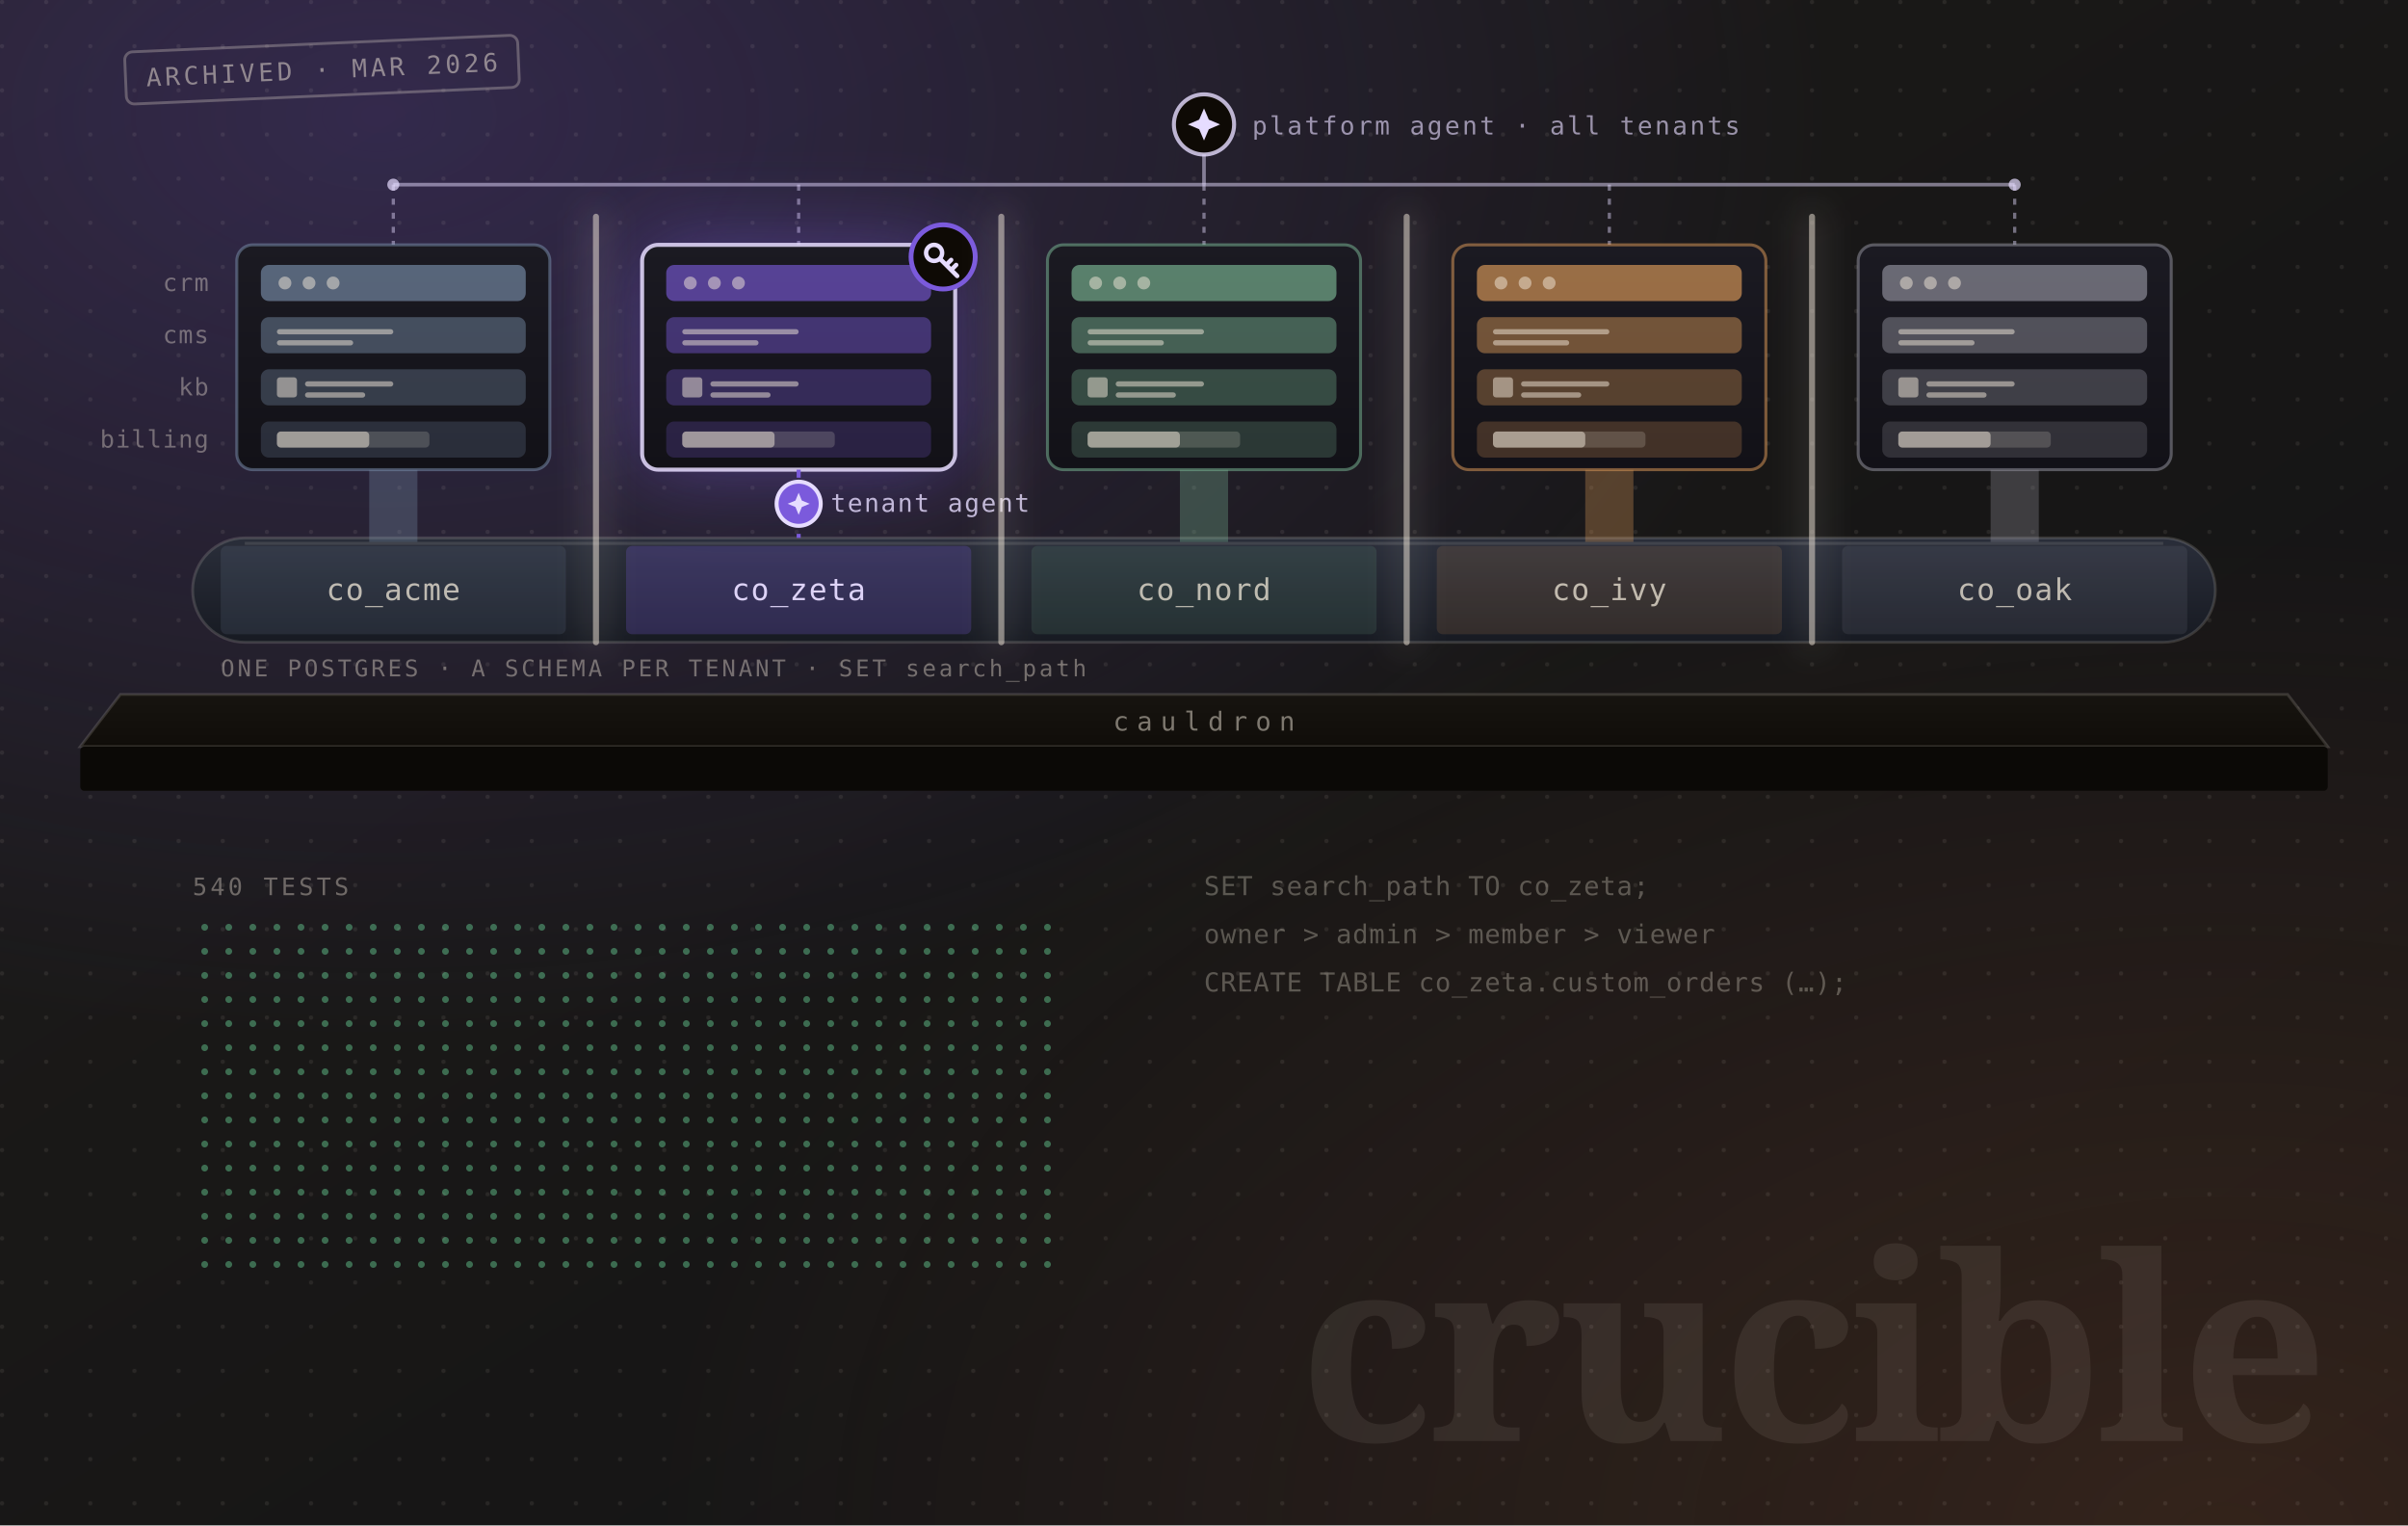
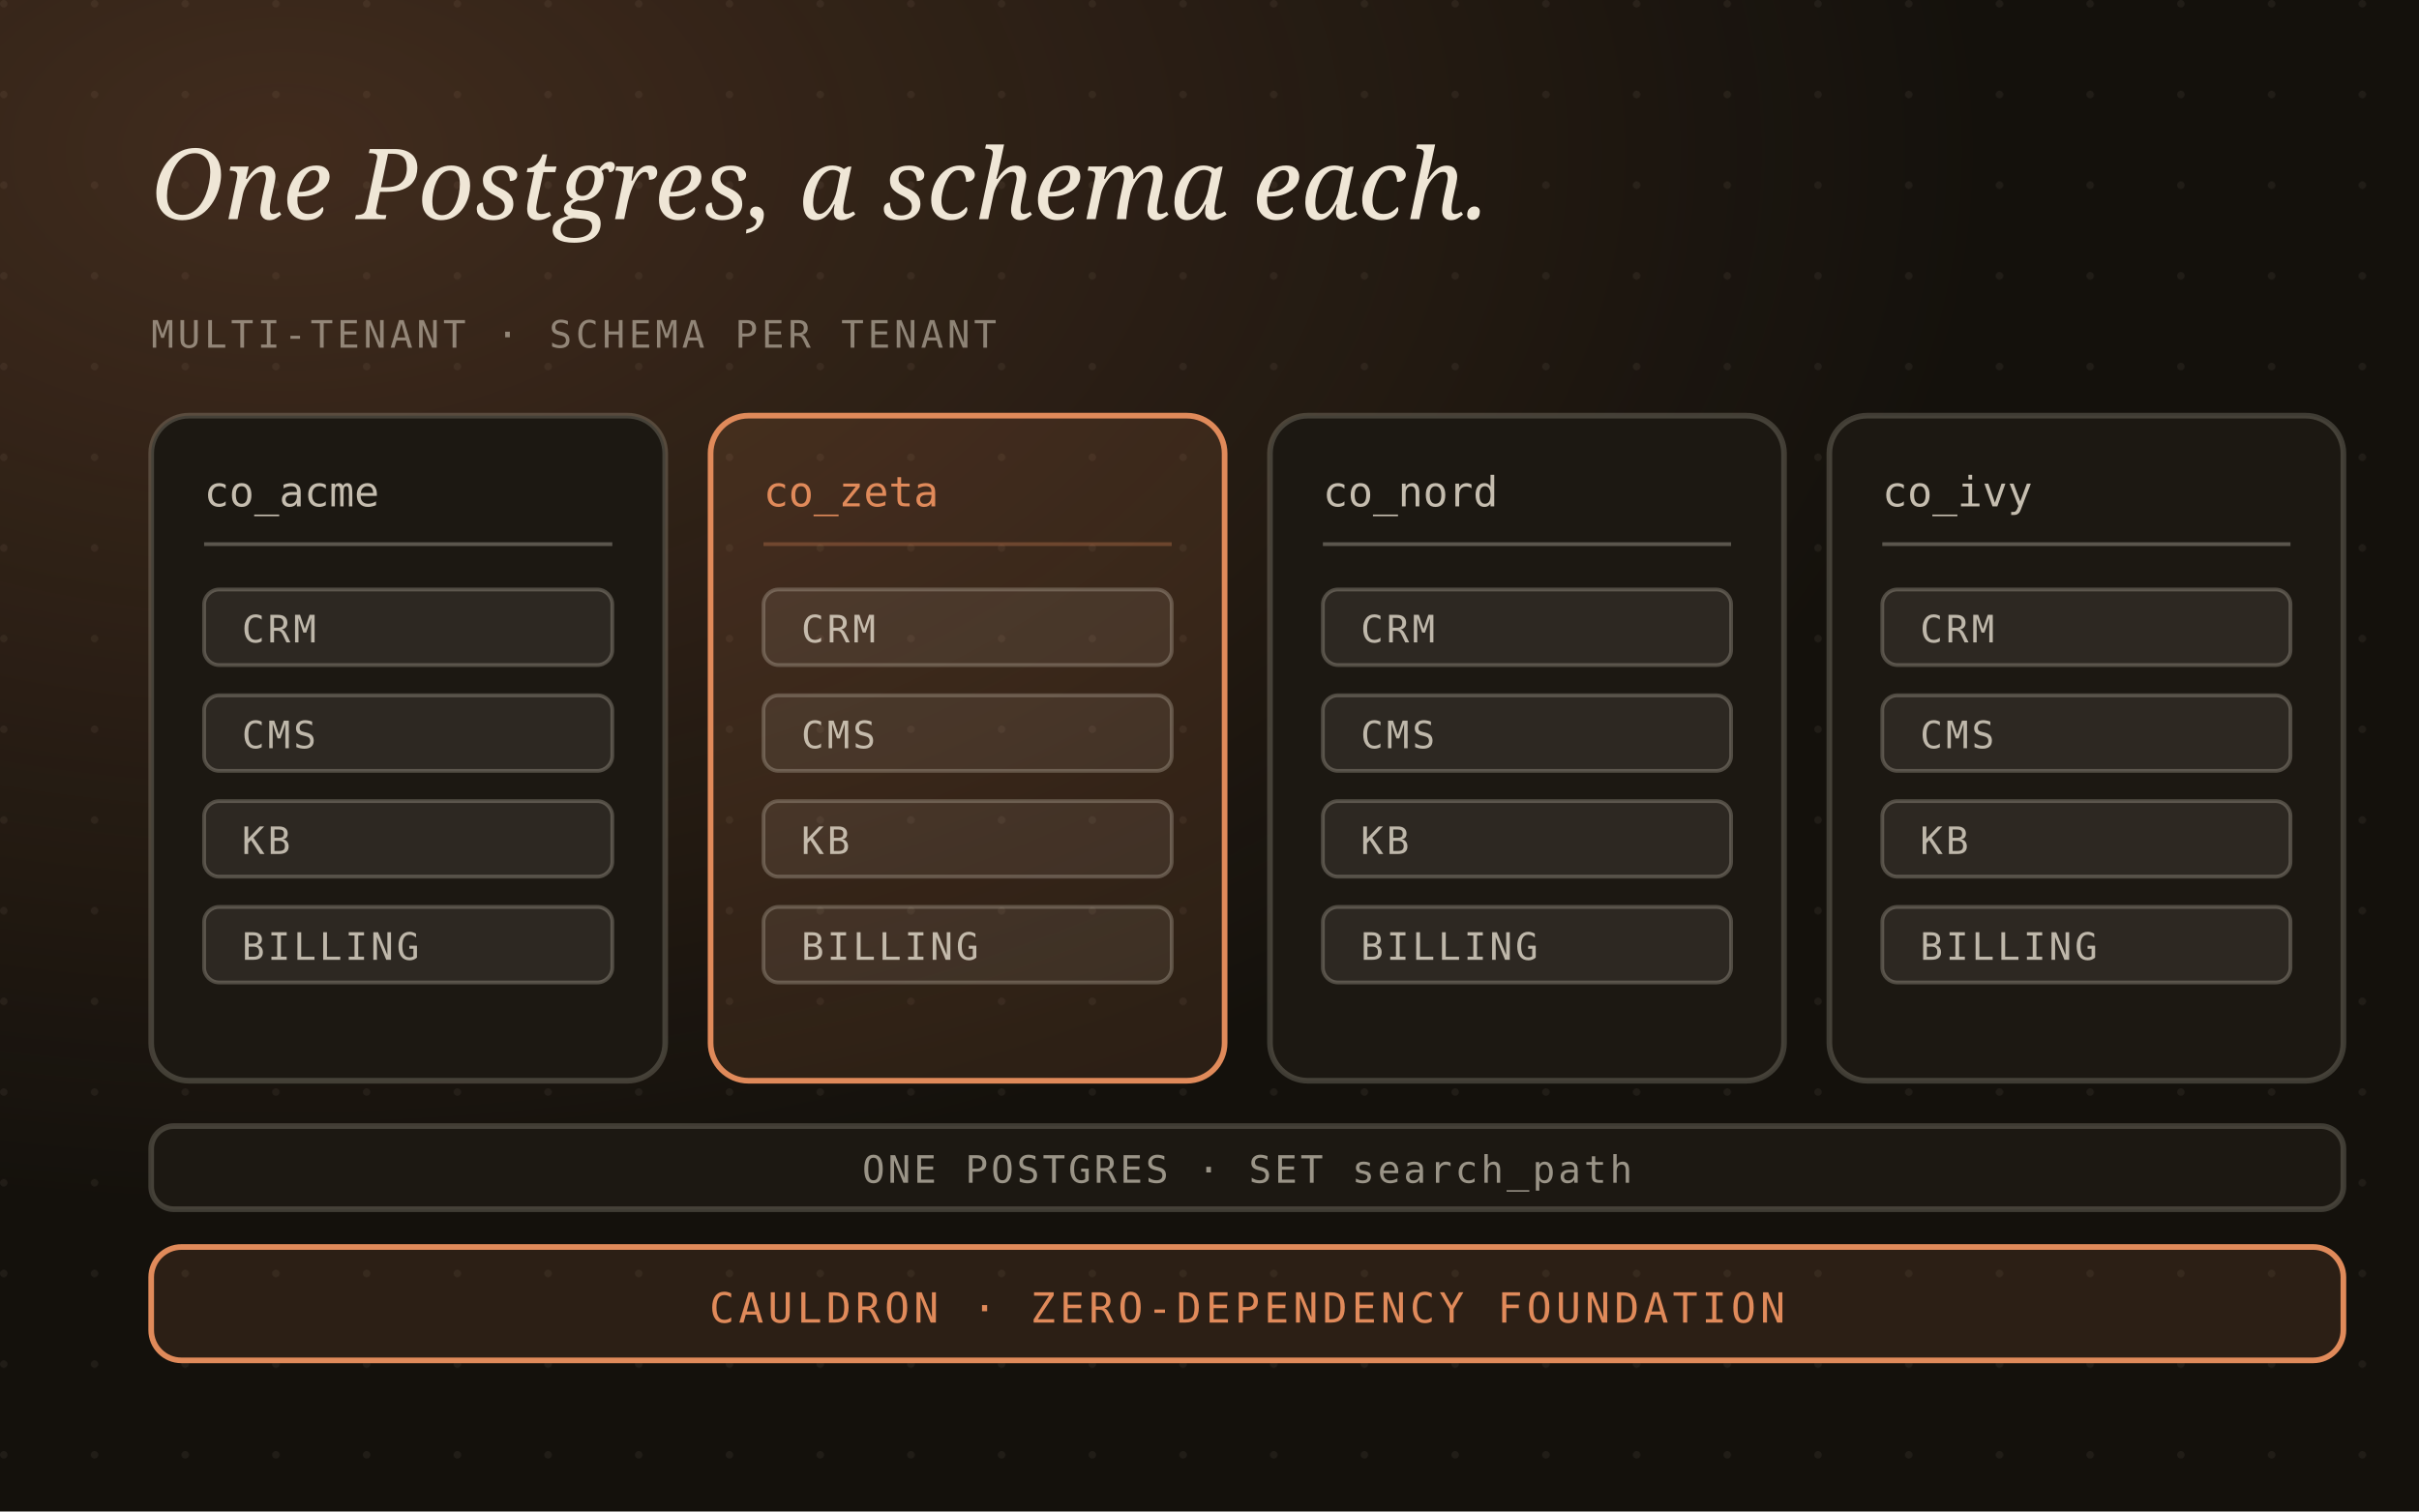
- <svg xmlns="http://www.w3.org/2000/svg" viewBox="0 0 1200 760" width="1200" height="760" role="img" aria-label="crucible-works — five tenant cards side by side, each a stack of CRM, CMS, KB and billing panes, each standing on its own labelled schema slice of one wide Postgres band, walls between the columns; a plain slab labelled cauldron beneath; one tenant carries a violet RBAC key and its own scoped agent, while a platform agent spans every column from above; a faint stamp reads archived, March 2026">
+ <svg xmlns="http://www.w3.org/2000/svg" viewBox="0 0 640 400" width="640" height="400" role="img" aria-label="crucible-works — four tenants each stand on their own schema slice of one Postgres, on top of a cauldron foundation, each slice holding CRM, CMS, knowledge base and billing tables">
  <defs>
-     <linearGradient id="bg" x1="0" y1="0" x2="1" y2="1">
-       <stop offset="0" stop-color="#1a140c" />
-       <stop offset="1" stop-color="#0e0a05" />
-     </linearGradient>
-     <radialGradient id="glowP" cx="16%" cy="8%" r="60%">
-       <stop offset="0" stop-color="#6b4ec2" stop-opacity=".3" />
-       <stop offset="1" stop-color="#6b4ec2" stop-opacity="0" />
+     <radialGradient id="glow" cx="12%" cy="10%" r="70%">
+       <stop offset="0" stop-color="#e08a5a" stop-opacity=".22" />
+       <stop offset="1" stop-color="#e08a5a" stop-opacity="0" />
    </radialGradient>
-     <radialGradient id="glowA" cx="92%" cy="100%" r="65%">
-       <stop offset="0" stop-color="#c56a3a" stop-opacity=".18" />
-       <stop offset="1" stop-color="#c56a3a" stop-opacity="0" />
-     </radialGradient>
-     <linearGradient id="band" x1="0" y1="0" x2="0" y2="1">
-       <stop offset="0" stop-color="#2a2e3a" />
-       <stop offset="1" stop-color="#171a22" />
-     </linearGradient>
-     <linearGradient id="slabTop" x1="0" y1="0" x2="0" y2="1">
-       <stop offset="0" stop-color="#171410" />
-       <stop offset="1" stop-color="#100d09" />
-     </linearGradient>
-     <linearGradient id="card" x1="0" y1="0" x2="0" y2="1">
-       <stop offset="0" stop-color="#1b1a22" />
-       <stop offset="1" stop-color="#121117" />
-     </linearGradient>
-     <pattern id="dots" width="22" height="22" patternUnits="userSpaceOnUse">
-       <circle cx="1" cy="1" r="1.1" fill="#f2e9da" fill-opacity=".08" />
+     <pattern id="dots" width="24" height="24" patternUnits="userSpaceOnUse">
+       <circle cx="1" cy="1" r="1" fill="#efe6d6" fill-opacity=".06" />
    </pattern>
-     <pattern id="tests" width="12" height="12" patternUnits="userSpaceOnUse">
-       <circle cx="6" cy="6" r="1.7" fill="#6ee0a0" fill-opacity=".42" />
-     </pattern>
-     <filter id="soft" x="-60%" y="-60%" width="220%" height="220%">
-       <feGaussianBlur stdDeviation="8" />
-     </filter>
-     <filter id="wide" x="-80%" y="-80%" width="260%" height="260%">
-       <feGaussianBlur stdDeviation="22" />
-     </filter>
-     <g id="stack">
-       <rect x="0" y="0" width="156" height="112" rx="8" fill="url(#card)" />
-       <rect x="12" y="10" width="132" height="18" rx="4" opacity=".62" />
-       <rect x="12" y="36" width="132" height="18" rx="4" opacity=".44" />
-       <rect x="12" y="62" width="132" height="18" rx="4" opacity=".32" />
-       <rect x="12" y="88" width="132" height="18" rx="4" opacity=".22" />
-       <g fill="#f2e9da" fill-opacity=".5">
-         <circle cx="24" cy="19" r="3.2" />
-         <circle cx="36" cy="19" r="3.2" />
-         <circle cx="48" cy="19" r="3.2" />
-         <rect x="20" y="42" width="58" height="2.6" rx="1.3" />
-         <rect x="20" y="47.5" width="38" height="2.6" rx="1.3" />
-         <rect x="20" y="66" width="10" height="10" rx="1.5" />
-         <rect x="34" y="68" width="44" height="2.6" rx="1.3" />
-         <rect x="34" y="73.5" width="30" height="2.6" rx="1.3" />
-         <rect x="20" y="93" width="76" height="8" rx="2" fill-opacity=".18" />
-         <rect x="20" y="93" width="46" height="8" rx="2" />
-       </g>
-     </g>
  </defs>
-   <rect width="1200" height="760" fill="url(#bg)" />
-   <rect width="1200" height="760" fill="#2a3550" opacity=".2" />
-   <rect width="1200" height="760" fill="url(#glowP)" />
-   <rect width="1200" height="760" fill="url(#glowA)" />
-   <rect width="1200" height="760" fill="url(#dots)" />
-   <g transform="translate(62,26) rotate(-2.5)" font-family="'JetBrains Mono', ui-monospace, Menlo, monospace">
-     <rect x="0" y="0" width="196" height="26" rx="4" fill="none" stroke="#f2e9da" stroke-opacity=".28" stroke-width="1.4" />
-     <text x="98" y="17.5" text-anchor="middle" font-size="12.5" fill="#f2e9da" fill-opacity=".5" letter-spacing="1.8">ARCHIVED · MAR 2026</text>
-   </g>
-   <line x1="196" y1="92" x2="1004" y2="92" stroke="#e6dcff" stroke-opacity=".5" stroke-width="1.8" />
-   <g stroke="#e6dcff" stroke-opacity=".45" stroke-width="1.6" stroke-dasharray="3 4">
-     <line x1="196" y1="92" x2="196" y2="122" />
-     <line x1="398" y1="92" x2="398" y2="122" />
-     <line x1="600" y1="92" x2="600" y2="122" />
-     <line x1="802" y1="92" x2="802" y2="122" />
-     <line x1="1004" y1="92" x2="1004" y2="122" />
-   </g>
-   <g fill="#e6dcff" opacity=".7">
-     <circle cx="196" cy="92" r="3" />
-     <circle cx="1004" cy="92" r="3" />
-   </g>
-   <g transform="translate(600,62)">
-     <circle r="15" fill="#0e0a05" stroke="#e6dcff" stroke-opacity=".8" stroke-width="2" />
-     <path d="M0 -8 L2.4 -2.4 L8 0 L2.4 2.4 L0 8 L-2.4 2.4 L-8 0 L-2.4 -2.4 Z" fill="#e6dcff" />
-     <line x1="0" y1="15" x2="0" y2="30" stroke="#e6dcff" stroke-opacity=".5" stroke-width="1.8" />
-   </g>
-   <text x="624" y="67" font-family="'JetBrains Mono', ui-monospace, Menlo, monospace" font-size="12.5" fill="#e6dcff" fill-opacity=".62" letter-spacing="1.2">platform agent · all tenants</text>
-   <g font-family="'JetBrains Mono', ui-monospace, Menlo, monospace" font-size="12" fill="#f2e9da" fill-opacity=".38" text-anchor="end" letter-spacing=".6">
-     <text x="104" y="145">crm</text>
-     <text x="104" y="171">cms</text>
-     <text x="104" y="197">kb</text>
-     <text x="104" y="223">billing</text>
-   </g>
-   <rect x="96" y="268" width="1008" height="52" rx="26" fill="url(#band)" stroke="#f2e9da" stroke-opacity=".16" stroke-width="1.4" />
-   <rect x="122" y="270" width="956" height="1.5" fill="#f2e9da" opacity=".12" />
-   <g>
-     <rect x="110" y="272" width="172" height="44" rx="3" fill="#7d93b0" opacity=".14" />
-     <rect x="312" y="272" width="172" height="44" rx="3" fill="#7b5adc" opacity=".24" />
-     <rect x="514" y="272" width="172" height="44" rx="3" fill="#7fbf9a" opacity=".13" />
-     <rect x="716" y="272" width="172" height="44" rx="3" fill="#e6a15c" opacity=".13" />
-     <rect x="918" y="272" width="172" height="44" rx="3" fill="#9a9aa6" opacity=".12" />
-   </g>
-   <g font-family="'JetBrains Mono', ui-monospace, Menlo, monospace" font-size="15" fill="#f2e9da" fill-opacity=".74" text-anchor="middle" letter-spacing=".6">
-     <text x="196" y="299">co_acme</text>
-     <text x="398" y="299" fill="#e6dcff" fill-opacity=".95">co_zeta</text>
-     <text x="600" y="299">co_nord</text>
-     <text x="802" y="299">co_ivy</text>
-     <text x="1004" y="299">co_oak</text>
-   </g>
-   <text x="110" y="337" font-family="'JetBrains Mono', ui-monospace, Menlo, monospace" font-size="11.5" fill="#f2e9da" fill-opacity=".4" letter-spacing="1.4">ONE POSTGRES · A SCHEMA PER TENANT · SET search_path</text>
-   <rect x="184" y="234" width="24" height="36" fill="#7d93b0" opacity=".3" />
-   <rect x="588" y="234" width="24" height="36" fill="#7fbf9a" opacity=".3" />
-   <rect x="790" y="234" width="24" height="36" fill="#e6a15c" opacity=".3" />
-   <rect x="992" y="234" width="24" height="36" fill="#9a9aa6" opacity=".3" />
-   <g transform="translate(118,122)" fill="#7d93b0">
-     <use href="#stack" />
-     <rect width="156" height="112" rx="8" fill="none" stroke="#7d93b0" stroke-opacity=".5" stroke-width="1.5" />
-   </g>
-   <g transform="translate(522,122)" fill="#7fbf9a">
-     <use href="#stack" />
-     <rect width="156" height="112" rx="8" fill="none" stroke="#7fbf9a" stroke-opacity=".5" stroke-width="1.5" />
-   </g>
-   <g transform="translate(724,122)" fill="#e6a15c">
-     <use href="#stack" />
-     <rect width="156" height="112" rx="8" fill="none" stroke="#e6a15c" stroke-opacity=".5" stroke-width="1.5" />
-   </g>
-   <g transform="translate(926,122)" fill="#9a9aa6">
-     <use href="#stack" />
-     <rect width="156" height="112" rx="8" fill="none" stroke="#9a9aa6" stroke-opacity=".5" stroke-width="1.5" />
-   </g>
-   <rect x="320" y="122" width="156" height="112" rx="8" fill="#7b5adc" opacity=".45" filter="url(#wide)" />
-   <g transform="translate(320,122)" fill="#7b5adc">
-     <use href="#stack" />
-     <rect width="156" height="112" rx="8" fill="none" stroke="#e6dcff" stroke-opacity=".85" stroke-width="2" />
-   </g>
-   <g transform="translate(470,128)">
-     <circle r="16" fill="#0e0a05" stroke="#7b5adc" stroke-width="2.4" />
-     <circle cx="-4.5" cy="-2" r="4" fill="none" stroke="#e6dcff" stroke-width="2.2" />
-     <path d="M-1.5 1 L7 9.5 M4 6.5 L6.5 4 M1.5 4 L4 1.5" stroke="#e6dcff" stroke-width="2.2" stroke-linecap="round" fill="none" />
-   </g>
-   <line x1="398" y1="234" x2="398" y2="268" stroke="#7b5adc" stroke-width="2" stroke-dasharray="4 4" />
-   <g transform="translate(398,251)">
-     <circle r="11" fill="#7b5adc" stroke="#e6dcff" stroke-width="2" />
-     <path d="M0 -5.5 L1.6 -1.6 L5.5 0 L1.6 1.6 L0 5.5 L-1.6 1.6 L-5.5 0 L-1.6 -1.6 Z" fill="#e6dcff" />
-   </g>
-   <text x="414" y="255" font-family="'JetBrains Mono', ui-monospace, Menlo, monospace" font-size="12.5" fill="#e6dcff" fill-opacity=".8" letter-spacing=".8">tenant agent</text>
-   <g stroke="#f2e9da" stroke-opacity=".16" stroke-width="8" stroke-linecap="round" filter="url(#soft)">
-     <line x1="297" y1="108" x2="297" y2="320" />
-     <line x1="499" y1="108" x2="499" y2="320" />
-     <line x1="701" y1="108" x2="701" y2="320" />
-     <line x1="903" y1="108" x2="903" y2="320" />
-   </g>
-   <g stroke="#f2e9da" stroke-opacity=".5" stroke-width="3" stroke-linecap="round">
-     <line x1="297" y1="108" x2="297" y2="320" />
-     <line x1="499" y1="108" x2="499" y2="320" />
-     <line x1="701" y1="108" x2="701" y2="320" />
-     <line x1="903" y1="108" x2="903" y2="320" />
-   </g>
-   <polygon points="60,346 1140,346 1160,372 40,372" fill="url(#slabTop)" stroke="#f2e9da" stroke-opacity=".16" stroke-width="1.4" />
-   <rect x="40" y="372" width="1120" height="22" rx="2" fill="#0b0906" />
-   <text x="600" y="364" text-anchor="middle" font-family="'JetBrains Mono', ui-monospace, Menlo, monospace" font-size="13" fill="#f2e9da" fill-opacity=".48" letter-spacing="4">cauldron</text>
-   <text x="96" y="446" font-family="'JetBrains Mono', ui-monospace, Menlo, monospace" font-size="12" fill="#f2e9da" fill-opacity=".38" letter-spacing="1.6">540 TESTS</text>
-   <rect x="96" y="460" width="432" height="180" fill="url(#tests)" />
-   <g font-family="'JetBrains Mono', ui-monospace, Menlo, monospace" font-size="13" fill="#f2e9da" fill-opacity=".3" letter-spacing=".4">
-     <text x="600" y="446">SET search_path TO co_zeta;</text>
-     <text x="600" y="470">owner &gt; admin &gt; member &gt; viewer</text>
-     <text x="600" y="494">CREATE TABLE co_zeta.custom_orders (…);</text>
-   </g>
-   <text x="1160" y="718" text-anchor="end" font-family="Fraunces, Georgia, serif" font-size="128" font-weight="600" fill="#f2e9da" fill-opacity=".08" letter-spacing="-3">crucible</text>
+   <rect width="640" height="400" fill="#14110c" />
+   <rect width="640" height="400" fill="url(#dots)" />
+   <rect width="640" height="400" fill="url(#glow)" />
+   <text x="40" y="58" font-family="Fraunces, Georgia, serif" font-style="italic" font-size="26" fill="#efe6d6">One Postgres, a schema each.</text>
+   <text x="40" y="92" font-family="JetBrains Mono, ui-monospace, monospace" font-size="10" letter-spacing=".1em" fill="#efe6d6" fill-opacity="0.5" text-anchor="start">MULTI-TENANT · SCHEMA PER TENANT</text>
+   <rect x="40" y="110" width="136" height="176" rx="10" fill="#1c1812" stroke="#efe6d6" stroke-opacity=".2" stroke-width="1.5" />
+   <text x="54" y="134" font-family="JetBrains Mono, ui-monospace, monospace" font-size="11" letter-spacing="0" fill="#efe6d6" fill-opacity="0.8" text-anchor="start">co_acme</text>
+   <line x1="54" y1="144" x2="162" y2="144" stroke="#efe6d6" stroke-opacity=".3" stroke-width="1" />
+   <rect x="54" y="156" width="108" height="20" rx="4" fill="#efe6d6" fill-opacity=".08" stroke="#efe6d6" stroke-opacity=".25" stroke-width="1" />
+   <text x="64" y="170" font-family="JetBrains Mono, ui-monospace, monospace" font-size="10" letter-spacing=".08em" fill="#efe6d6" fill-opacity="0.75" text-anchor="start">CRM</text>
+   <rect x="54" y="184" width="108" height="20" rx="4" fill="#efe6d6" fill-opacity=".08" stroke="#efe6d6" stroke-opacity=".25" stroke-width="1" />
+   <text x="64" y="198" font-family="JetBrains Mono, ui-monospace, monospace" font-size="10" letter-spacing=".08em" fill="#efe6d6" fill-opacity="0.75" text-anchor="start">CMS</text>
+   <rect x="54" y="212" width="108" height="20" rx="4" fill="#efe6d6" fill-opacity=".08" stroke="#efe6d6" stroke-opacity=".25" stroke-width="1" />
+   <text x="64" y="226" font-family="JetBrains Mono, ui-monospace, monospace" font-size="10" letter-spacing=".08em" fill="#efe6d6" fill-opacity="0.75" text-anchor="start">KB</text>
+   <rect x="54" y="240" width="108" height="20" rx="4" fill="#efe6d6" fill-opacity=".08" stroke="#efe6d6" stroke-opacity=".25" stroke-width="1" />
+   <text x="64" y="254" font-family="JetBrains Mono, ui-monospace, monospace" font-size="10" letter-spacing=".08em" fill="#efe6d6" fill-opacity="0.75" text-anchor="start">BILLING</text>
+   <rect x="188" y="110" width="136" height="176" rx="10" fill="#e08a5a" fill-opacity=".12" stroke="#e08a5a" stroke-width="1.5" />
+   <text x="202" y="134" font-family="JetBrains Mono, ui-monospace, monospace" font-size="11" letter-spacing="0" fill="#e08a5a" fill-opacity="1" text-anchor="start">co_zeta</text>
+   <line x1="202" y1="144" x2="310" y2="144" stroke="#e08a5a" stroke-opacity=".3" stroke-width="1" />
+   <rect x="202" y="156" width="108" height="20" rx="4" fill="#efe6d6" fill-opacity=".08" stroke="#efe6d6" stroke-opacity=".25" stroke-width="1" />
+   <text x="212" y="170" font-family="JetBrains Mono, ui-monospace, monospace" font-size="10" letter-spacing=".08em" fill="#efe6d6" fill-opacity="0.75" text-anchor="start">CRM</text>
+   <rect x="202" y="184" width="108" height="20" rx="4" fill="#efe6d6" fill-opacity=".08" stroke="#efe6d6" stroke-opacity=".25" stroke-width="1" />
+   <text x="212" y="198" font-family="JetBrains Mono, ui-monospace, monospace" font-size="10" letter-spacing=".08em" fill="#efe6d6" fill-opacity="0.75" text-anchor="start">CMS</text>
+   <rect x="202" y="212" width="108" height="20" rx="4" fill="#efe6d6" fill-opacity=".08" stroke="#efe6d6" stroke-opacity=".25" stroke-width="1" />
+   <text x="212" y="226" font-family="JetBrains Mono, ui-monospace, monospace" font-size="10" letter-spacing=".08em" fill="#efe6d6" fill-opacity="0.75" text-anchor="start">KB</text>
+   <rect x="202" y="240" width="108" height="20" rx="4" fill="#efe6d6" fill-opacity=".08" stroke="#efe6d6" stroke-opacity=".25" stroke-width="1" />
+   <text x="212" y="254" font-family="JetBrains Mono, ui-monospace, monospace" font-size="10" letter-spacing=".08em" fill="#efe6d6" fill-opacity="0.75" text-anchor="start">BILLING</text>
+   <rect x="336" y="110" width="136" height="176" rx="10" fill="#1c1812" stroke="#efe6d6" stroke-opacity=".2" stroke-width="1.5" />
+   <text x="350" y="134" font-family="JetBrains Mono, ui-monospace, monospace" font-size="11" letter-spacing="0" fill="#efe6d6" fill-opacity="0.8" text-anchor="start">co_nord</text>
+   <line x1="350" y1="144" x2="458" y2="144" stroke="#efe6d6" stroke-opacity=".3" stroke-width="1" />
+   <rect x="350" y="156" width="108" height="20" rx="4" fill="#efe6d6" fill-opacity=".08" stroke="#efe6d6" stroke-opacity=".25" stroke-width="1" />
+   <text x="360" y="170" font-family="JetBrains Mono, ui-monospace, monospace" font-size="10" letter-spacing=".08em" fill="#efe6d6" fill-opacity="0.75" text-anchor="start">CRM</text>
+   <rect x="350" y="184" width="108" height="20" rx="4" fill="#efe6d6" fill-opacity=".08" stroke="#efe6d6" stroke-opacity=".25" stroke-width="1" />
+   <text x="360" y="198" font-family="JetBrains Mono, ui-monospace, monospace" font-size="10" letter-spacing=".08em" fill="#efe6d6" fill-opacity="0.75" text-anchor="start">CMS</text>
+   <rect x="350" y="212" width="108" height="20" rx="4" fill="#efe6d6" fill-opacity=".08" stroke="#efe6d6" stroke-opacity=".25" stroke-width="1" />
+   <text x="360" y="226" font-family="JetBrains Mono, ui-monospace, monospace" font-size="10" letter-spacing=".08em" fill="#efe6d6" fill-opacity="0.75" text-anchor="start">KB</text>
+   <rect x="350" y="240" width="108" height="20" rx="4" fill="#efe6d6" fill-opacity=".08" stroke="#efe6d6" stroke-opacity=".25" stroke-width="1" />
+   <text x="360" y="254" font-family="JetBrains Mono, ui-monospace, monospace" font-size="10" letter-spacing=".08em" fill="#efe6d6" fill-opacity="0.75" text-anchor="start">BILLING</text>
+   <rect x="484" y="110" width="136" height="176" rx="10" fill="#1c1812" stroke="#efe6d6" stroke-opacity=".2" stroke-width="1.5" />
+   <text x="498" y="134" font-family="JetBrains Mono, ui-monospace, monospace" font-size="11" letter-spacing="0" fill="#efe6d6" fill-opacity="0.8" text-anchor="start">co_ivy</text>
+   <line x1="498" y1="144" x2="606" y2="144" stroke="#efe6d6" stroke-opacity=".3" stroke-width="1" />
+   <rect x="498" y="156" width="108" height="20" rx="4" fill="#efe6d6" fill-opacity=".08" stroke="#efe6d6" stroke-opacity=".25" stroke-width="1" />
+   <text x="508" y="170" font-family="JetBrains Mono, ui-monospace, monospace" font-size="10" letter-spacing=".08em" fill="#efe6d6" fill-opacity="0.75" text-anchor="start">CRM</text>
+   <rect x="498" y="184" width="108" height="20" rx="4" fill="#efe6d6" fill-opacity=".08" stroke="#efe6d6" stroke-opacity=".25" stroke-width="1" />
+   <text x="508" y="198" font-family="JetBrains Mono, ui-monospace, monospace" font-size="10" letter-spacing=".08em" fill="#efe6d6" fill-opacity="0.75" text-anchor="start">CMS</text>
+   <rect x="498" y="212" width="108" height="20" rx="4" fill="#efe6d6" fill-opacity=".08" stroke="#efe6d6" stroke-opacity=".25" stroke-width="1" />
+   <text x="508" y="226" font-family="JetBrains Mono, ui-monospace, monospace" font-size="10" letter-spacing=".08em" fill="#efe6d6" fill-opacity="0.75" text-anchor="start">KB</text>
+   <rect x="498" y="240" width="108" height="20" rx="4" fill="#efe6d6" fill-opacity=".08" stroke="#efe6d6" stroke-opacity=".25" stroke-width="1" />
+   <text x="508" y="254" font-family="JetBrains Mono, ui-monospace, monospace" font-size="10" letter-spacing=".08em" fill="#efe6d6" fill-opacity="0.75" text-anchor="start">BILLING</text>
+   <rect x="40" y="298" width="580" height="22" rx="6" fill="#1c1812" stroke="#efe6d6" stroke-opacity=".2" stroke-width="1.5" />
+   <text x="330" y="313" font-family="JetBrains Mono, ui-monospace, monospace" font-size="10" letter-spacing=".08em" fill="#efe6d6" fill-opacity="0.6" text-anchor="middle">ONE POSTGRES · SET search_path</text>
+   <rect x="40" y="330" width="580" height="30" rx="8" fill="#e08a5a" fill-opacity=".12" stroke="#e08a5a" stroke-width="1.5" />
+   <text x="330" y="350" font-family="JetBrains Mono, ui-monospace, monospace" font-size="11" letter-spacing=".1em" fill="#e08a5a" fill-opacity="1" text-anchor="middle">CAULDRON · ZERO-DEPENDENCY FOUNDATION</text>
</svg>
